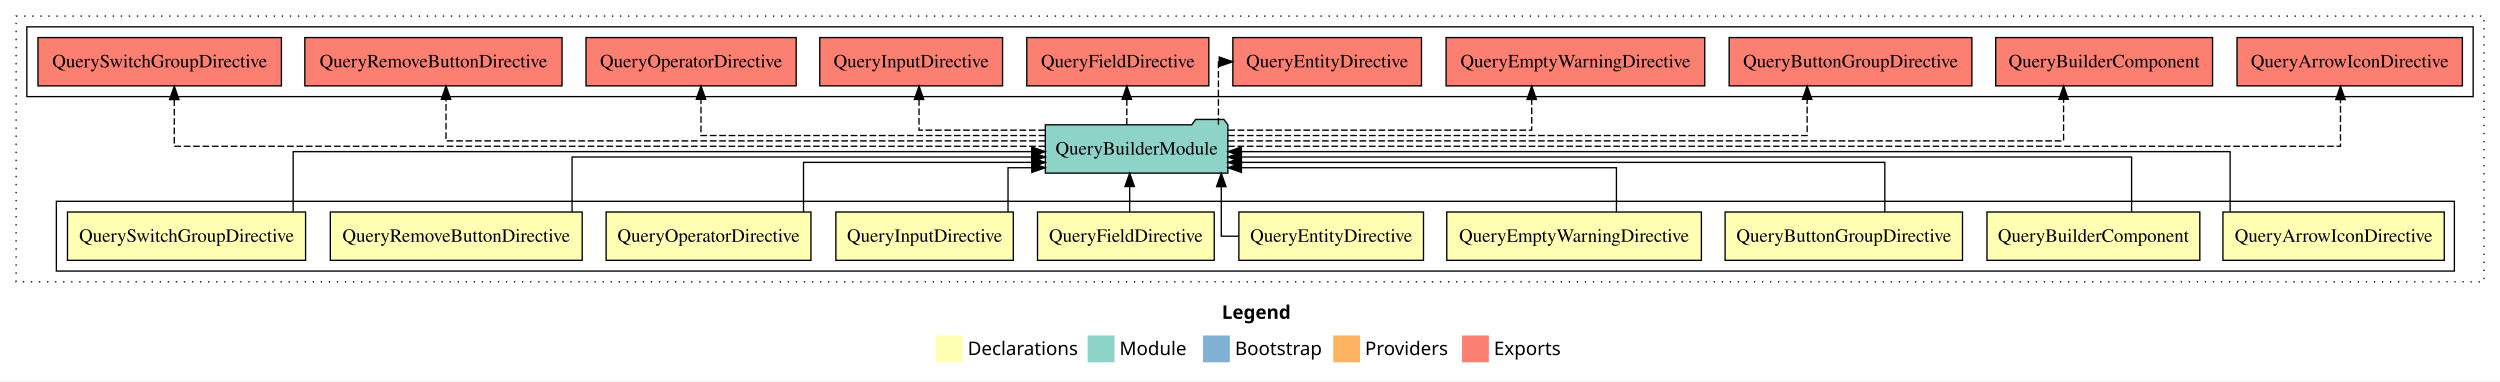
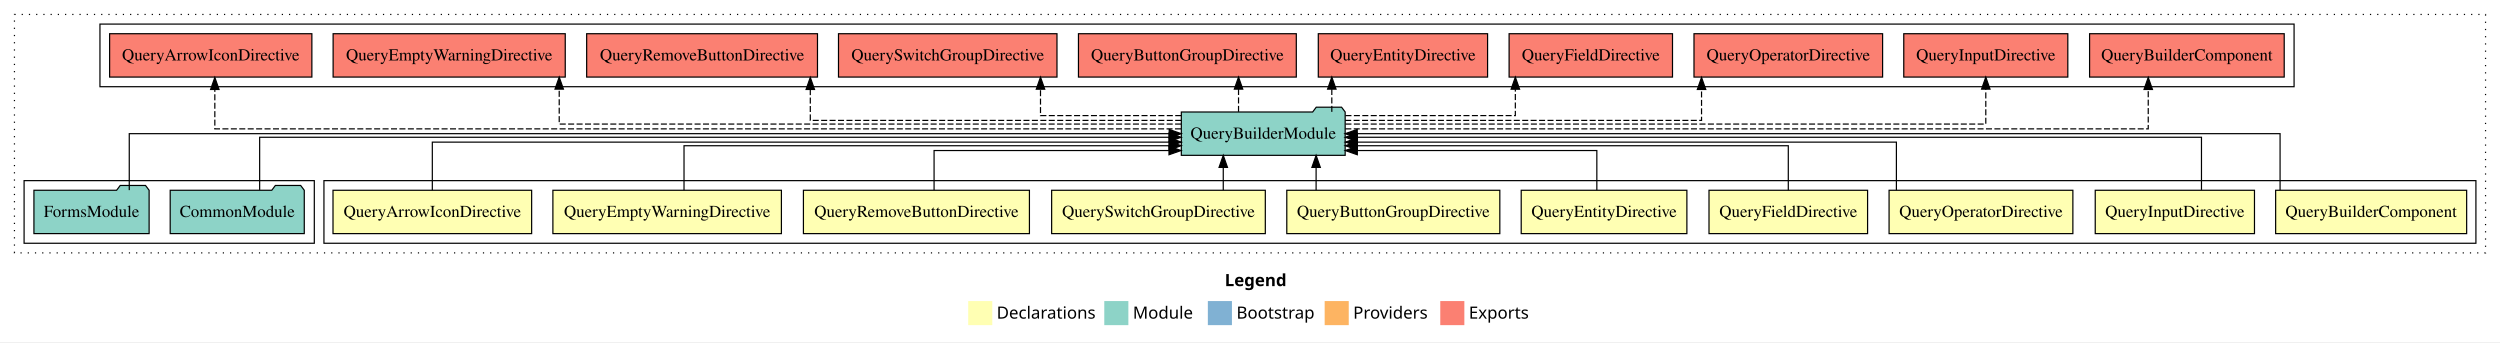
- <svg xmlns="http://www.w3.org/2000/svg" width="1863pt" height="284pt" viewBox="0.00 0.00 1863.00 284.00">
+ <svg xmlns="http://www.w3.org/2000/svg" width="2076pt" height="284pt" viewBox="0.00 0.00 2076.00 284.00">
  <g id="graph0" class="graph" transform="scale(1 1) rotate(0) translate(4 280)">
-     <polygon fill="#ffffff" stroke="transparent" points="-4,4 -4,-280 1859,-280 1859,4 -4,4" />
-     <text text-anchor="start" x="906.509" y="-42.4" font-family="sans-serif" font-weight="bold" font-size="14.00" fill="#000000">Legend</text>
-     <polygon fill="#ffffb3" stroke="transparent" points="693.5,-10 693.5,-30 713.5,-30 713.5,-10 693.5,-10" />
-     <text text-anchor="start" x="717.129" y="-15.4" font-family="sans-serif" font-size="14.00" fill="#000000">  Declarations</text>
-     <polygon fill="#8dd3c7" stroke="transparent" points="806.5,-10 806.5,-30 826.5,-30 826.5,-10 806.5,-10" />
-     <text text-anchor="start" x="830.225" y="-15.4" font-family="sans-serif" font-size="14.00" fill="#000000">  Module</text>
-     <polygon fill="#80b1d3" stroke="transparent" points="892.5,-10 892.5,-30 912.5,-30 912.5,-10 892.5,-10" />
-     <text text-anchor="start" x="916.281" y="-15.4" font-family="sans-serif" font-size="14.00" fill="#000000">  Bootstrap</text>
-     <polygon fill="#fdb462" stroke="transparent" points="989.5,-10 989.5,-30 1009.5,-30 1009.5,-10 989.5,-10" />
-     <text text-anchor="start" x="1013.173" y="-15.4" font-family="sans-serif" font-size="14.00" fill="#000000">  Providers</text>
-     <polygon fill="#fb8072" stroke="transparent" points="1085.5,-10 1085.5,-30 1105.5,-30 1105.5,-10 1085.5,-10" />
-     <text text-anchor="start" x="1109.226" y="-15.4" font-family="sans-serif" font-size="14.00" fill="#000000">  Exports</text>
+     <polygon fill="#ffffff" stroke="transparent" points="-4,4 -4,-280 2072,-280 2072,4 -4,4" />
+     <text text-anchor="start" x="1013.009" y="-42.4" font-family="sans-serif" font-weight="bold" font-size="14.00" fill="#000000">Legend</text>
+     <polygon fill="#ffffb3" stroke="transparent" points="800,-10 800,-30 820,-30 820,-10 800,-10" />
+     <text text-anchor="start" x="823.629" y="-15.4" font-family="sans-serif" font-size="14.00" fill="#000000">  Declarations</text>
+     <polygon fill="#8dd3c7" stroke="transparent" points="913,-10 913,-30 933,-30 933,-10 913,-10" />
+     <text text-anchor="start" x="936.725" y="-15.4" font-family="sans-serif" font-size="14.00" fill="#000000">  Module</text>
+     <polygon fill="#80b1d3" stroke="transparent" points="999,-10 999,-30 1019,-30 1019,-10 999,-10" />
+     <text text-anchor="start" x="1022.781" y="-15.4" font-family="sans-serif" font-size="14.00" fill="#000000">  Bootstrap</text>
+     <polygon fill="#fdb462" stroke="transparent" points="1096,-10 1096,-30 1116,-30 1116,-10 1096,-10" />
+     <text text-anchor="start" x="1119.673" y="-15.4" font-family="sans-serif" font-size="14.00" fill="#000000">  Providers</text>
+     <polygon fill="#fb8072" stroke="transparent" points="1192,-10 1192,-30 1212,-30 1212,-10 1192,-10" />
+     <text text-anchor="start" x="1215.726" y="-15.4" font-family="sans-serif" font-size="14.00" fill="#000000">  Exports</text>
    <g id="clust1" class="cluster">
-       <polygon fill="none" stroke="#000000" stroke-dasharray="1,5" points="8,-70 8,-268 1847,-268 1847,-70 8,-70" />
+       <polygon fill="none" stroke="#000000" stroke-dasharray="1,5" points="8,-70 8,-268 2060,-268 2060,-70 8,-70" />
    </g>
    <g id="clust2" class="cluster">
-       <polygon fill="none" stroke="#000000" points="38,-78 38,-130 1825,-130 1825,-78 38,-78" />
+       <polygon fill="none" stroke="#000000" points="265,-78 265,-130 2052,-130 2052,-78 265,-78" />
+     </g>
+     <g id="clust13" class="cluster">
+       <polygon fill="none" stroke="#000000" points="16,-78 16,-130 257,-130 257,-78 16,-78" />
    </g>
    <g id="clust14" class="cluster">
-       <polygon fill="none" stroke="#000000" points="16,-208 16,-260 1839,-260 1839,-208 16,-208" />
+       <polygon fill="none" stroke="#000000" points="79,-208 79,-260 1901,-260 1901,-208 79,-208" />
    </g>
    <g id="node1" class="node">
-       <polygon fill="#ffffb3" stroke="#000000" points="1817.475,-122 1652.525,-122 1652.525,-86 1817.475,-86 1817.475,-122" />
-       <text text-anchor="middle" x="1735" y="-99.8" font-family="Times,serif" font-size="14.00" fill="#000000">QueryArrowIconDirective</text>
+       <polygon fill="#ffffb3" stroke="#000000" points="2044.307,-122 1885.693,-122 1885.693,-86 2044.307,-86 2044.307,-122" />
+       <text text-anchor="middle" x="1965" y="-99.8" font-family="Times,serif" font-size="14.00" fill="#000000">QueryBuilderComponent</text>
    </g>
    <g id="node11" class="node">
-       <polygon fill="#8dd3c7" stroke="#000000" points="911.025,-187 908.025,-191 887.025,-191 884.025,-187 774.975,-187 774.975,-151 911.025,-151 911.025,-187" />
-       <text text-anchor="middle" x="843" y="-164.8" font-family="Times,serif" font-size="14.00" fill="#000000">QueryBuilderModule</text>
+       <polygon fill="#8dd3c7" stroke="#000000" points="1113.025,-187 1110.025,-191 1089.025,-191 1086.025,-187 976.975,-187 976.975,-151 1113.025,-151 1113.025,-187" />
+       <text text-anchor="middle" x="1045" y="-164.8" font-family="Times,serif" font-size="14.00" fill="#000000">QueryBuilderModule</text>
    </g>
    <g id="edge1" class="edge">
-       <path fill="none" stroke="#000000" d="M1657.888,-122.222C1657.888,-140.828 1657.888,-167 1657.888,-167 1657.888,-167 921.075,-167 921.075,-167" />
-       <polygon fill="#000000" stroke="#000000" points="921.075,-163.5 911.075,-167 921.075,-170.5 921.075,-163.5" />
+       <path fill="none" stroke="#000000" d="M1889.375,-122.106C1889.375,-141.339 1889.375,-169 1889.375,-169 1889.375,-169 1123.027,-169 1123.027,-169" />
+       <polygon fill="#000000" stroke="#000000" points="1123.027,-165.5 1113.027,-169 1123.027,-172.5 1123.027,-165.5" />
    </g>
    <g id="node2" class="node">
-       <polygon fill="#ffffb3" stroke="#000000" points="1635.307,-122 1476.693,-122 1476.693,-86 1635.307,-86 1635.307,-122" />
-       <text text-anchor="middle" x="1556" y="-99.8" font-family="Times,serif" font-size="14.00" fill="#000000">QueryBuilderComponent</text>
+       <polygon fill="#ffffb3" stroke="#000000" points="1868.116,-122 1735.884,-122 1735.884,-86 1868.116,-86 1868.116,-122" />
+       <text text-anchor="middle" x="1802" y="-99.8" font-family="Times,serif" font-size="14.00" fill="#000000">QueryInputDirective</text>
    </g>
    <g id="edge2" class="edge">
-       <path fill="none" stroke="#000000" d="M1584.468,-122.022C1584.468,-139.373 1584.468,-163 1584.468,-163 1584.468,-163 921.096,-163 921.096,-163" />
-       <polygon fill="#000000" stroke="#000000" points="921.096,-159.5 911.096,-163 921.096,-166.5 921.096,-159.5" />
+       <path fill="none" stroke="#000000" d="M1824.103,-122.267C1824.103,-140.555 1824.103,-166 1824.103,-166 1824.103,-166 1123.117,-166 1123.117,-166" />
+       <polygon fill="#000000" stroke="#000000" points="1123.117,-162.5 1113.117,-166 1123.117,-169.5 1123.117,-162.5" />
    </g>
    <g id="node3" class="node">
-       <polygon fill="#ffffb3" stroke="#000000" points="1458.45,-122 1281.55,-122 1281.55,-86 1458.45,-86 1458.45,-122" />
-       <text text-anchor="middle" x="1370" y="-99.8" font-family="Times,serif" font-size="14.00" fill="#000000">QueryButtonGroupDirective</text>
+       <polygon fill="#ffffb3" stroke="#000000" points="1717.312,-122 1564.688,-122 1564.688,-86 1717.312,-86 1717.312,-122" />
+       <text text-anchor="middle" x="1641" y="-99.8" font-family="Times,serif" font-size="14.00" fill="#000000">QueryOperatorDirective</text>
    </g>
    <g id="edge3" class="edge">
-       <path fill="none" stroke="#000000" d="M1400.575,-122.009C1400.575,-138.049 1400.575,-159 1400.575,-159 1400.575,-159 921.091,-159 921.091,-159" />
-       <polygon fill="#000000" stroke="#000000" points="921.091,-155.5 911.091,-159 921.091,-162.5 921.091,-155.5" />
+       <path fill="none" stroke="#000000" d="M1570.768,-122.034C1570.768,-139.06 1570.768,-162 1570.768,-162 1570.768,-162 1123.196,-162 1123.196,-162" />
+       <polygon fill="#000000" stroke="#000000" points="1123.196,-158.5 1113.196,-162 1123.196,-165.5 1123.196,-158.5" />
    </g>
    <g id="node4" class="node">
-       <polygon fill="#ffffb3" stroke="#000000" points="1263.879,-122 1074.121,-122 1074.121,-86 1263.879,-86 1263.879,-122" />
-       <text text-anchor="middle" x="1169" y="-99.8" font-family="Times,serif" font-size="14.00" fill="#000000">QueryEmptyWarningDirective</text>
+       <polygon fill="#ffffb3" stroke="#000000" points="1546.843,-122 1415.157,-122 1415.157,-86 1546.843,-86 1546.843,-122" />
+       <text text-anchor="middle" x="1481" y="-99.8" font-family="Times,serif" font-size="14.00" fill="#000000">QueryFieldDirective</text>
    </g>
    <g id="edge4" class="edge">
-       <path fill="none" stroke="#000000" d="M1200.563,-122.124C1200.563,-136.783 1200.563,-155 1200.563,-155 1200.563,-155 921.096,-155 921.096,-155" />
-       <polygon fill="#000000" stroke="#000000" points="921.097,-151.5 911.096,-155 921.096,-158.5 921.097,-151.5" />
+       <path fill="none" stroke="#000000" d="M1481,-122.009C1481,-138.049 1481,-159 1481,-159 1481,-159 1123.125,-159 1123.125,-159" />
+       <polygon fill="#000000" stroke="#000000" points="1123.125,-155.5 1113.125,-159 1123.125,-162.5 1123.125,-155.5" />
    </g>
    <g id="node5" class="node">
-       <polygon fill="#ffffb3" stroke="#000000" points="1056.789,-122 919.211,-122 919.211,-86 1056.789,-86 1056.789,-122" />
-       <text text-anchor="middle" x="988" y="-99.8" font-family="Times,serif" font-size="14.00" fill="#000000">QueryEntityDirective</text>
+       <polygon fill="#ffffb3" stroke="#000000" points="1396.789,-122 1259.211,-122 1259.211,-86 1396.789,-86 1396.789,-122" />
+       <text text-anchor="middle" x="1328" y="-99.8" font-family="Times,serif" font-size="14.00" fill="#000000">QueryEntityDirective</text>
    </g>
    <g id="edge5" class="edge">
-       <path fill="none" stroke="#000000" d="M919.252,-104C911.372,-104 906.092,-104 906.092,-104 906.092,-104 906.092,-140.894 906.092,-140.894" />
-       <polygon fill="#000000" stroke="#000000" points="902.592,-140.894 906.092,-150.894 909.592,-140.894 902.592,-140.894" />
+       <path fill="none" stroke="#000000" d="M1322.014,-122.124C1322.014,-136.783 1322.014,-155 1322.014,-155 1322.014,-155 1123.12,-155 1123.12,-155" />
+       <polygon fill="#000000" stroke="#000000" points="1123.12,-151.5 1113.12,-155 1123.12,-158.5 1123.12,-151.5" />
    </g>
    <g id="node6" class="node">
-       <polygon fill="#ffffb3" stroke="#000000" points="900.843,-122 769.157,-122 769.157,-86 900.843,-86 900.843,-122" />
-       <text text-anchor="middle" x="835" y="-99.8" font-family="Times,serif" font-size="14.00" fill="#000000">QueryFieldDirective</text>
+       <polygon fill="#ffffb3" stroke="#000000" points="1241.45,-122 1064.55,-122 1064.55,-86 1241.45,-86 1241.45,-122" />
+       <text text-anchor="middle" x="1153" y="-99.8" font-family="Times,serif" font-size="14.00" fill="#000000">QueryButtonGroupDirective</text>
    </g>
    <g id="edge6" class="edge">
-       <path fill="none" stroke="#000000" d="M837.83,-122.106C837.83,-122.106 837.83,-140.991 837.83,-140.991" />
-       <polygon fill="#000000" stroke="#000000" points="834.33,-140.991 837.83,-150.991 841.33,-140.991 834.33,-140.991" />
+       <path fill="none" stroke="#000000" d="M1088.894,-122.106C1088.894,-122.106 1088.894,-140.991 1088.894,-140.991" />
+       <polygon fill="#000000" stroke="#000000" points="1085.394,-140.991 1088.894,-150.991 1092.394,-140.991 1085.394,-140.991" />
    </g>
    <g id="node7" class="node">
-       <polygon fill="#ffffb3" stroke="#000000" points="751.116,-122 618.884,-122 618.884,-86 751.116,-86 751.116,-122" />
-       <text text-anchor="middle" x="685" y="-99.8" font-family="Times,serif" font-size="14.00" fill="#000000">QueryInputDirective</text>
+       <polygon fill="#ffffb3" stroke="#000000" points="1046.717,-122 869.283,-122 869.283,-86 1046.717,-86 1046.717,-122" />
+       <text text-anchor="middle" x="958" y="-99.8" font-family="Times,serif" font-size="14.00" fill="#000000">QuerySwitchGroupDirective</text>
    </g>
    <g id="edge7" class="edge">
-       <path fill="none" stroke="#000000" d="M747.183,-122.124C747.183,-136.783 747.183,-155 747.183,-155 747.183,-155 764.897,-155 764.897,-155" />
-       <polygon fill="#000000" stroke="#000000" points="764.897,-158.5 774.897,-155 764.897,-151.5 764.897,-158.5" />
+       <path fill="none" stroke="#000000" d="M1011.798,-122.106C1011.798,-122.106 1011.798,-140.991 1011.798,-140.991" />
+       <polygon fill="#000000" stroke="#000000" points="1008.298,-140.991 1011.798,-150.991 1015.298,-140.991 1008.298,-140.991" />
    </g>
    <g id="node8" class="node">
-       <polygon fill="#ffffb3" stroke="#000000" points="600.312,-122 447.688,-122 447.688,-86 600.312,-86 600.312,-122" />
-       <text text-anchor="middle" x="524" y="-99.8" font-family="Times,serif" font-size="14.00" fill="#000000">QueryOperatorDirective</text>
+       <polygon fill="#ffffb3" stroke="#000000" points="850.839,-122 663.161,-122 663.161,-86 850.839,-86 850.839,-122" />
+       <text text-anchor="middle" x="757" y="-99.8" font-family="Times,serif" font-size="14.00" fill="#000000">QueryRemoveButtonDirective</text>
    </g>
    <g id="edge8" class="edge">
-       <path fill="none" stroke="#000000" d="M594.781,-122.009C594.781,-138.049 594.781,-159 594.781,-159 594.781,-159 764.845,-159 764.845,-159" />
-       <polygon fill="#000000" stroke="#000000" points="764.845,-162.5 774.845,-159 764.845,-155.5 764.845,-162.5" />
+       <path fill="none" stroke="#000000" d="M771.655,-122.124C771.655,-136.783 771.655,-155 771.655,-155 771.655,-155 966.729,-155 966.729,-155" />
+       <polygon fill="#000000" stroke="#000000" points="966.729,-158.5 976.729,-155 966.729,-151.5 966.729,-158.5" />
    </g>
    <g id="node9" class="node">
-       <polygon fill="#ffffb3" stroke="#000000" points="429.839,-122 242.161,-122 242.161,-86 429.839,-86 429.839,-122" />
-       <text text-anchor="middle" x="336" y="-99.8" font-family="Times,serif" font-size="14.00" fill="#000000">QueryRemoveButtonDirective</text>
+       <polygon fill="#ffffb3" stroke="#000000" points="644.879,-122 455.121,-122 455.121,-86 644.879,-86 644.879,-122" />
+       <text text-anchor="middle" x="550" y="-99.8" font-family="Times,serif" font-size="14.00" fill="#000000">QueryEmptyWarningDirective</text>
    </g>
    <g id="edge9" class="edge">
-       <path fill="none" stroke="#000000" d="M422.294,-122.022C422.294,-139.373 422.294,-163 422.294,-163 422.294,-163 764.939,-163 764.939,-163" />
-       <polygon fill="#000000" stroke="#000000" points="764.939,-166.5 774.939,-163 764.939,-159.5 764.939,-166.5" />
+       <path fill="none" stroke="#000000" d="M564.01,-122.009C564.01,-138.049 564.01,-159 564.01,-159 564.01,-159 966.851,-159 966.851,-159" />
+       <polygon fill="#000000" stroke="#000000" points="966.852,-162.5 976.851,-159 966.851,-155.5 966.852,-162.5" />
    </g>
    <g id="node10" class="node">
-       <polygon fill="#ffffb3" stroke="#000000" points="223.717,-122 46.283,-122 46.283,-86 223.717,-86 223.717,-122" />
-       <text text-anchor="middle" x="135" y="-99.8" font-family="Times,serif" font-size="14.00" fill="#000000">QuerySwitchGroupDirective</text>
+       <polygon fill="#ffffb3" stroke="#000000" points="437.475,-122 272.525,-122 272.525,-86 437.475,-86 437.475,-122" />
+       <text text-anchor="middle" x="355" y="-99.8" font-family="Times,serif" font-size="14.00" fill="#000000">QueryArrowIconDirective</text>
    </g>
    <g id="edge10" class="edge">
-       <path fill="none" stroke="#000000" d="M214.47,-122.222C214.47,-140.828 214.47,-167 214.47,-167 214.47,-167 764.84,-167 764.84,-167" />
-       <polygon fill="#000000" stroke="#000000" points="764.84,-170.5 774.84,-167 764.84,-163.5 764.84,-170.5" />
+       <path fill="none" stroke="#000000" d="M355,-122.034C355,-139.06 355,-162 355,-162 355,-162 966.952,-162 966.952,-162" />
+       <polygon fill="#000000" stroke="#000000" points="966.952,-165.5 976.952,-162 966.952,-158.5 966.952,-165.5" />
+     </g>
+     <g id="node14" class="node">
+       <polygon fill="#fb8072" stroke="#000000" points="1892.807,-252 1731.193,-252 1731.193,-216 1892.807,-216 1892.807,-252" />
+       <text text-anchor="middle" x="1812" y="-229.8" font-family="Times,serif" font-size="14.00" fill="#000000">QueryBuilderComponent </text>
+     </g>
+     <g id="edge13" class="edge">
+       <path fill="none" stroke="#000000" stroke-dasharray="5,2" d="M1113.148,-173C1295.333,-173 1779.897,-173 1779.897,-173 1779.897,-173 1779.897,-205.698 1779.897,-205.698" />
+       <polygon fill="#000000" stroke="#000000" points="1776.398,-205.698 1779.897,-215.698 1783.398,-205.698 1776.398,-205.698" />
+     </g>
+     <g id="node15" class="node">
+       <polygon fill="#fb8072" stroke="#000000" points="1713.116,-252 1576.884,-252 1576.884,-216 1713.116,-216 1713.116,-252" />
+       <text text-anchor="middle" x="1645" y="-229.8" font-family="Times,serif" font-size="14.00" fill="#000000">QueryInputDirective </text>
+     </g>
+     <g id="edge14" class="edge">
+       <path fill="none" stroke="#000000" stroke-dasharray="5,2" d="M1113.244,-177C1270.503,-177 1645,-177 1645,-177 1645,-177 1645,-205.965 1645,-205.965" />
+       <polygon fill="#000000" stroke="#000000" points="1641.5,-205.965 1645,-215.965 1648.5,-205.965 1641.5,-205.965" />
+     </g>
+     <g id="node16" class="node">
+       <polygon fill="#fb8072" stroke="#000000" points="1559.312,-252 1402.688,-252 1402.688,-216 1559.312,-216 1559.312,-252" />
+       <text text-anchor="middle" x="1481" y="-229.8" font-family="Times,serif" font-size="14.00" fill="#000000">QueryOperatorDirective </text>
+     </g>
+     <g id="edge15" class="edge">
+       <path fill="none" stroke="#000000" stroke-dasharray="5,2" d="M1113.031,-180C1218.375,-180 1408.961,-180 1408.961,-180 1408.961,-180 1408.961,-205.718 1408.961,-205.718" />
+       <polygon fill="#000000" stroke="#000000" points="1405.461,-205.718 1408.961,-215.718 1412.461,-205.718 1405.461,-205.718" />
+     </g>
+     <g id="node17" class="node">
+       <polygon fill="#fb8072" stroke="#000000" points="1384.843,-252 1249.157,-252 1249.157,-216 1384.843,-216 1384.843,-252" />
+       <text text-anchor="middle" x="1317" y="-229.8" font-family="Times,serif" font-size="14.00" fill="#000000">QueryFieldDirective </text>
+     </g>
+     <g id="edge16" class="edge">
+       <path fill="none" stroke="#000000" stroke-dasharray="5,2" d="M1113.257,-184C1174.347,-184 1254.342,-184 1254.342,-184 1254.342,-184 1254.342,-205.949 1254.342,-205.949" />
+       <polygon fill="#000000" stroke="#000000" points="1250.842,-205.949 1254.342,-215.949 1257.842,-205.949 1250.842,-205.949" />
+     </g>
+     <g id="node18" class="node">
+       <polygon fill="#fb8072" stroke="#000000" points="1231.289,-252 1090.711,-252 1090.711,-216 1231.289,-216 1231.289,-252" />
+       <text text-anchor="middle" x="1161" y="-229.8" font-family="Times,serif" font-size="14.00" fill="#000000">QueryEntityDirective </text>
+     </g>
+     <g id="edge17" class="edge">
+       <path fill="none" stroke="#000000" stroke-dasharray="5,2" d="M1101.934,-187.106C1101.934,-187.106 1101.934,-205.991 1101.934,-205.991" />
+       <polygon fill="#000000" stroke="#000000" points="1098.434,-205.991 1101.934,-215.991 1105.434,-205.991 1098.434,-205.991" />
+     </g>
+     <g id="node19" class="node">
+       <polygon fill="#fb8072" stroke="#000000" points="1072.45,-252 891.55,-252 891.55,-216 1072.45,-216 1072.45,-252" />
+       <text text-anchor="middle" x="982" y="-229.8" font-family="Times,serif" font-size="14.00" fill="#000000">QueryButtonGroupDirective </text>
+     </g>
+     <g id="edge18" class="edge">
+       <path fill="none" stroke="#000000" stroke-dasharray="5,2" d="M1024.481,-187.106C1024.481,-187.106 1024.481,-205.991 1024.481,-205.991" />
+       <polygon fill="#000000" stroke="#000000" points="1020.981,-205.991 1024.481,-215.991 1027.981,-205.991 1020.981,-205.991" />
+     </g>
+     <g id="node20" class="node">
+       <polygon fill="#fb8072" stroke="#000000" points="873.717,-252 692.283,-252 692.283,-216 873.717,-216 873.717,-252" />
+       <text text-anchor="middle" x="783" y="-229.8" font-family="Times,serif" font-size="14.00" fill="#000000">QuerySwitchGroupDirective </text>
+     </g>
+     <g id="edge19" class="edge">
+       <path fill="none" stroke="#000000" stroke-dasharray="5,2" d="M976.912,-184C924.171,-184 860.03,-184 860.03,-184 860.03,-184 860.03,-205.949 860.03,-205.949" />
+       <polygon fill="#000000" stroke="#000000" points="856.531,-205.949 860.03,-215.949 863.531,-205.949 856.531,-205.949" />
+     </g>
+     <g id="node21" class="node">
+       <polygon fill="#fb8072" stroke="#000000" points="674.839,-252 483.161,-252 483.161,-216 674.839,-216 674.839,-252" />
+       <text text-anchor="middle" x="579" y="-229.8" font-family="Times,serif" font-size="14.00" fill="#000000">QueryRemoveButtonDirective </text>
+     </g>
+     <g id="edge20" class="edge">
+       <path fill="none" stroke="#000000" stroke-dasharray="5,2" d="M976.887,-180C868.498,-180 668.875,-180 668.875,-180 668.875,-180 668.875,-205.718 668.875,-205.718" />
+       <polygon fill="#000000" stroke="#000000" points="665.375,-205.718 668.875,-215.718 672.375,-205.718 665.375,-205.718" />
+     </g>
+     <g id="node22" class="node">
+       <polygon fill="#fb8072" stroke="#000000" points="465.379,-252 272.621,-252 272.621,-216 465.379,-216 465.379,-252" />
+       <text text-anchor="middle" x="369" y="-229.8" font-family="Times,serif" font-size="14.00" fill="#000000">QueryEmptyWarningDirective </text>
+     </g>
+     <g id="edge21" class="edge">
+       <path fill="none" stroke="#000000" stroke-dasharray="5,2" d="M976.792,-177C822.574,-177 460.375,-177 460.375,-177 460.375,-177 460.375,-205.965 460.375,-205.965" />
+       <polygon fill="#000000" stroke="#000000" points="456.875,-205.965 460.375,-215.965 463.875,-205.965 456.875,-205.965" />
+     </g>
+     <g id="node23" class="node">
+       <polygon fill="#fb8072" stroke="#000000" points="254.974,-252 87.026,-252 87.026,-216 254.974,-216 254.974,-252" />
+       <text text-anchor="middle" x="171" y="-229.8" font-family="Times,serif" font-size="14.00" fill="#000000">QueryArrowIconDirective </text>
+     </g>
+     <g id="edge22" class="edge">
+       <path fill="none" stroke="#000000" stroke-dasharray="5,2" d="M976.685,-173C771.446,-173 174.389,-173 174.389,-173 174.389,-173 174.389,-205.698 174.389,-205.698" />
+       <polygon fill="#000000" stroke="#000000" points="170.889,-205.698 174.389,-215.698 177.889,-205.698 170.889,-205.698" />
    </g>
    <g id="node12" class="node">
-       <polygon fill="#fb8072" stroke="#000000" points="1830.974,-252 1663.026,-252 1663.026,-216 1830.974,-216 1830.974,-252" />
-       <text text-anchor="middle" x="1747" y="-229.8" font-family="Times,serif" font-size="14.00" fill="#000000">QueryArrowIconDirective </text>
+       <polygon fill="#8dd3c7" stroke="#000000" points="248.668,-122 245.668,-126 224.668,-126 221.668,-122 137.332,-122 137.332,-86 248.668,-86 248.668,-122" />
+       <text text-anchor="middle" x="193" y="-99.8" font-family="Times,serif" font-size="14.00" fill="#000000">CommonModule</text>
    </g>
    <g id="edge11" class="edge">
-       <path fill="none" stroke="#000000" stroke-dasharray="5,2" d="M911.167,-171C1120.524,-171 1740.125,-171 1740.125,-171 1740.125,-171 1740.125,-205.778 1740.125,-205.778" />
-       <polygon fill="#000000" stroke="#000000" points="1736.625,-205.778 1740.125,-215.778 1743.625,-205.778 1736.625,-205.778" />
+       <path fill="none" stroke="#000000" d="M211.611,-122.267C211.611,-140.555 211.611,-166 211.611,-166 211.611,-166 966.8,-166 966.8,-166" />
+       <polygon fill="#000000" stroke="#000000" points="966.8,-169.5 976.8,-166 966.8,-162.5 966.8,-169.5" />
    </g>
    <g id="node13" class="node">
-       <polygon fill="#fb8072" stroke="#000000" points="1644.807,-252 1483.193,-252 1483.193,-216 1644.807,-216 1644.807,-252" />
-       <text text-anchor="middle" x="1564" y="-229.8" font-family="Times,serif" font-size="14.00" fill="#000000">QueryBuilderComponent </text>
+       <polygon fill="#8dd3c7" stroke="#000000" points="119.829,-122 116.829,-126 95.829,-126 92.829,-122 24.171,-122 24.171,-86 119.829,-86 119.829,-122" />
+       <text text-anchor="middle" x="72" y="-99.8" font-family="Times,serif" font-size="14.00" fill="#000000">FormsModule</text>
    </g>
    <g id="edge12" class="edge">
-       <path fill="none" stroke="#000000" stroke-dasharray="5,2" d="M911.125,-175C1085.399,-175 1533.782,-175 1533.782,-175 1533.782,-175 1533.782,-205.977 1533.782,-205.977" />
-       <polygon fill="#000000" stroke="#000000" points="1530.282,-205.977 1533.782,-215.977 1537.282,-205.977 1530.282,-205.977" />
-     </g>
-     <g id="node14" class="node">
-       <polygon fill="#fb8072" stroke="#000000" points="1465.45,-252 1284.55,-252 1284.55,-216 1465.45,-216 1465.45,-252" />
-       <text text-anchor="middle" x="1375" y="-229.8" font-family="Times,serif" font-size="14.00" fill="#000000">QueryButtonGroupDirective </text>
-     </g>
-     <g id="edge13" class="edge">
-       <path fill="none" stroke="#000000" stroke-dasharray="5,2" d="M911.169,-179C1047.904,-179 1342.675,-179 1342.675,-179 1342.675,-179 1342.675,-205.991 1342.675,-205.991" />
-       <polygon fill="#000000" stroke="#000000" points="1339.175,-205.991 1342.675,-215.991 1346.175,-205.991 1339.175,-205.991" />
-     </g>
-     <g id="node15" class="node">
-       <polygon fill="#fb8072" stroke="#000000" points="1266.379,-252 1073.621,-252 1073.621,-216 1266.379,-216 1266.379,-252" />
-       <text text-anchor="middle" x="1170" y="-229.8" font-family="Times,serif" font-size="14.00" fill="#000000">QueryEmptyWarningDirective </text>
-     </g>
-     <g id="edge14" class="edge">
-       <path fill="none" stroke="#000000" stroke-dasharray="5,2" d="M911.29,-183C998.269,-183 1137.437,-183 1137.437,-183 1137.437,-183 1137.437,-205.876 1137.437,-205.876" />
-       <polygon fill="#000000" stroke="#000000" points="1133.937,-205.876 1137.437,-215.876 1140.937,-205.876 1133.937,-205.876" />
-     </g>
-     <g id="node16" class="node">
-       <polygon fill="#fb8072" stroke="#000000" points="1055.289,-252 914.711,-252 914.711,-216 1055.289,-216 1055.289,-252" />
-       <text text-anchor="middle" x="985" y="-229.8" font-family="Times,serif" font-size="14.00" fill="#000000">QueryEntityDirective </text>
-     </g>
-     <g id="edge15" class="edge">
-       <path fill="none" stroke="#000000" stroke-dasharray="5,2" d="M903.967,-187.106C903.967,-206.339 903.967,-234 903.967,-234 903.967,-234 905.026,-234 905.026,-234" />
-       <polygon fill="#000000" stroke="#000000" points="904.561,-237.5 914.561,-234 904.561,-230.5 904.561,-237.5" />
-     </g>
-     <g id="node17" class="node">
-       <polygon fill="#fb8072" stroke="#000000" points="896.843,-252 761.157,-252 761.157,-216 896.843,-216 896.843,-252" />
-       <text text-anchor="middle" x="829" y="-229.8" font-family="Times,serif" font-size="14.00" fill="#000000">QueryFieldDirective </text>
-     </g>
-     <g id="edge16" class="edge">
-       <path fill="none" stroke="#000000" stroke-dasharray="5,2" d="M835.705,-187.106C835.705,-187.106 835.705,-205.991 835.705,-205.991" />
-       <polygon fill="#000000" stroke="#000000" points="832.205,-205.991 835.705,-215.991 839.205,-205.991 832.205,-205.991" />
-     </g>
-     <g id="node18" class="node">
-       <polygon fill="#fb8072" stroke="#000000" points="743.116,-252 606.884,-252 606.884,-216 743.116,-216 743.116,-252" />
-       <text text-anchor="middle" x="675" y="-229.8" font-family="Times,serif" font-size="14.00" fill="#000000">QueryInputDirective </text>
-     </g>
-     <g id="edge17" class="edge">
-       <path fill="none" stroke="#000000" stroke-dasharray="5,2" d="M774.714,-183C730.407,-183 680.875,-183 680.875,-183 680.875,-183 680.875,-205.876 680.875,-205.876" />
-       <polygon fill="#000000" stroke="#000000" points="677.375,-205.876 680.875,-215.876 684.375,-205.876 677.375,-205.876" />
-     </g>
-     <g id="node19" class="node">
-       <polygon fill="#fb8072" stroke="#000000" points="589.312,-252 432.688,-252 432.688,-216 589.312,-216 589.312,-252" />
-       <text text-anchor="middle" x="511" y="-229.8" font-family="Times,serif" font-size="14.00" fill="#000000">QueryOperatorDirective </text>
-     </g>
-     <g id="edge18" class="edge">
-       <path fill="none" stroke="#000000" stroke-dasharray="5,2" d="M774.948,-179C679.758,-179 518.375,-179 518.375,-179 518.375,-179 518.375,-205.991 518.375,-205.991" />
-       <polygon fill="#000000" stroke="#000000" points="514.875,-205.991 518.375,-215.991 521.875,-205.991 514.875,-205.991" />
-     </g>
-     <g id="node20" class="node">
-       <polygon fill="#fb8072" stroke="#000000" points="414.839,-252 223.161,-252 223.161,-216 414.839,-216 414.839,-252" />
-       <text text-anchor="middle" x="319" y="-229.8" font-family="Times,serif" font-size="14.00" fill="#000000">QueryRemoveButtonDirective </text>
-     </g>
-     <g id="edge19" class="edge">
-       <path fill="none" stroke="#000000" stroke-dasharray="5,2" d="M774.927,-175C635.062,-175 328.375,-175 328.375,-175 328.375,-175 328.375,-205.977 328.375,-205.977" />
-       <polygon fill="#000000" stroke="#000000" points="324.875,-205.977 328.375,-215.977 331.875,-205.977 324.875,-205.977" />
-     </g>
-     <g id="node21" class="node">
-       <polygon fill="#fb8072" stroke="#000000" points="205.717,-252 24.283,-252 24.283,-216 205.717,-216 205.717,-252" />
-       <text text-anchor="middle" x="115" y="-229.8" font-family="Times,serif" font-size="14.00" fill="#000000">QuerySwitchGroupDirective </text>
-     </g>
-     <g id="edge20" class="edge">
-       <path fill="none" stroke="#000000" stroke-dasharray="5,2" d="M774.888,-171C595.882,-171 125.875,-171 125.875,-171 125.875,-171 125.875,-205.778 125.875,-205.778" />
-       <polygon fill="#000000" stroke="#000000" points="122.375,-205.778 125.875,-215.778 129.375,-205.778 122.375,-205.778" />
+       <path fill="none" stroke="#000000" d="M103.338,-122.106C103.338,-141.339 103.338,-169 103.338,-169 103.338,-169 966.899,-169 966.899,-169" />
+       <polygon fill="#000000" stroke="#000000" points="966.899,-172.5 976.899,-169 966.899,-165.5 966.899,-172.5" />
    </g>
  </g>
</svg>
